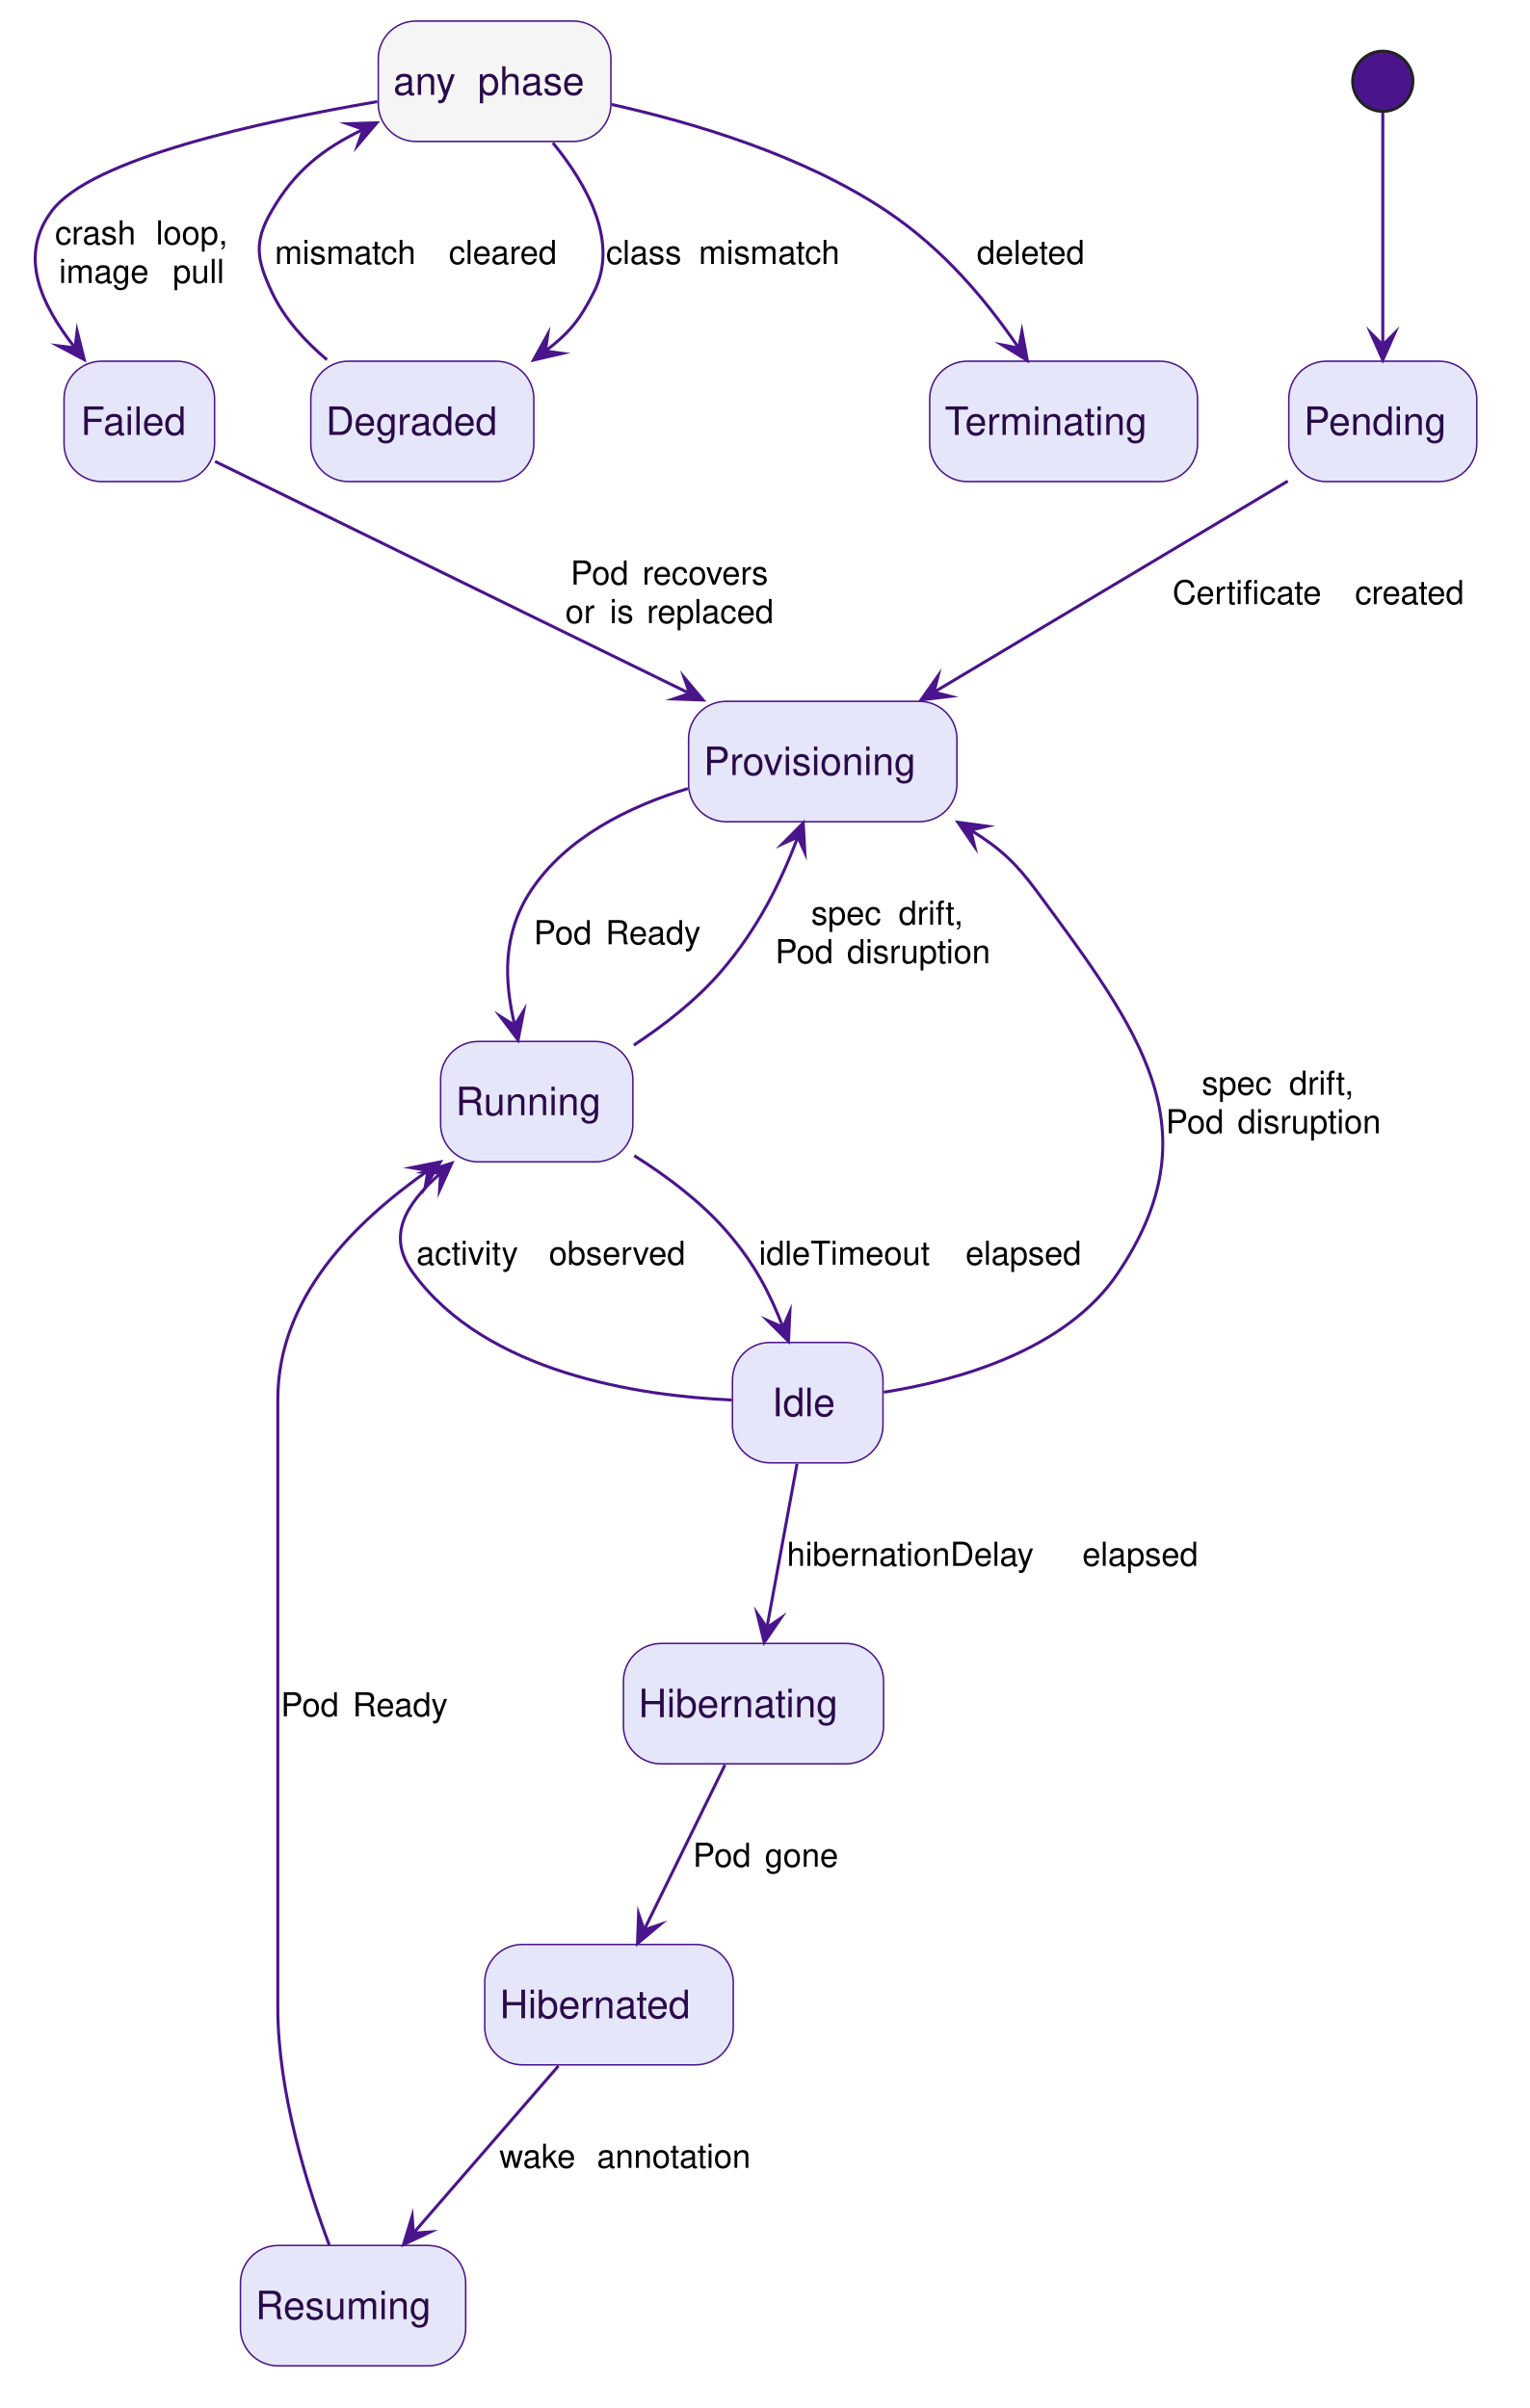
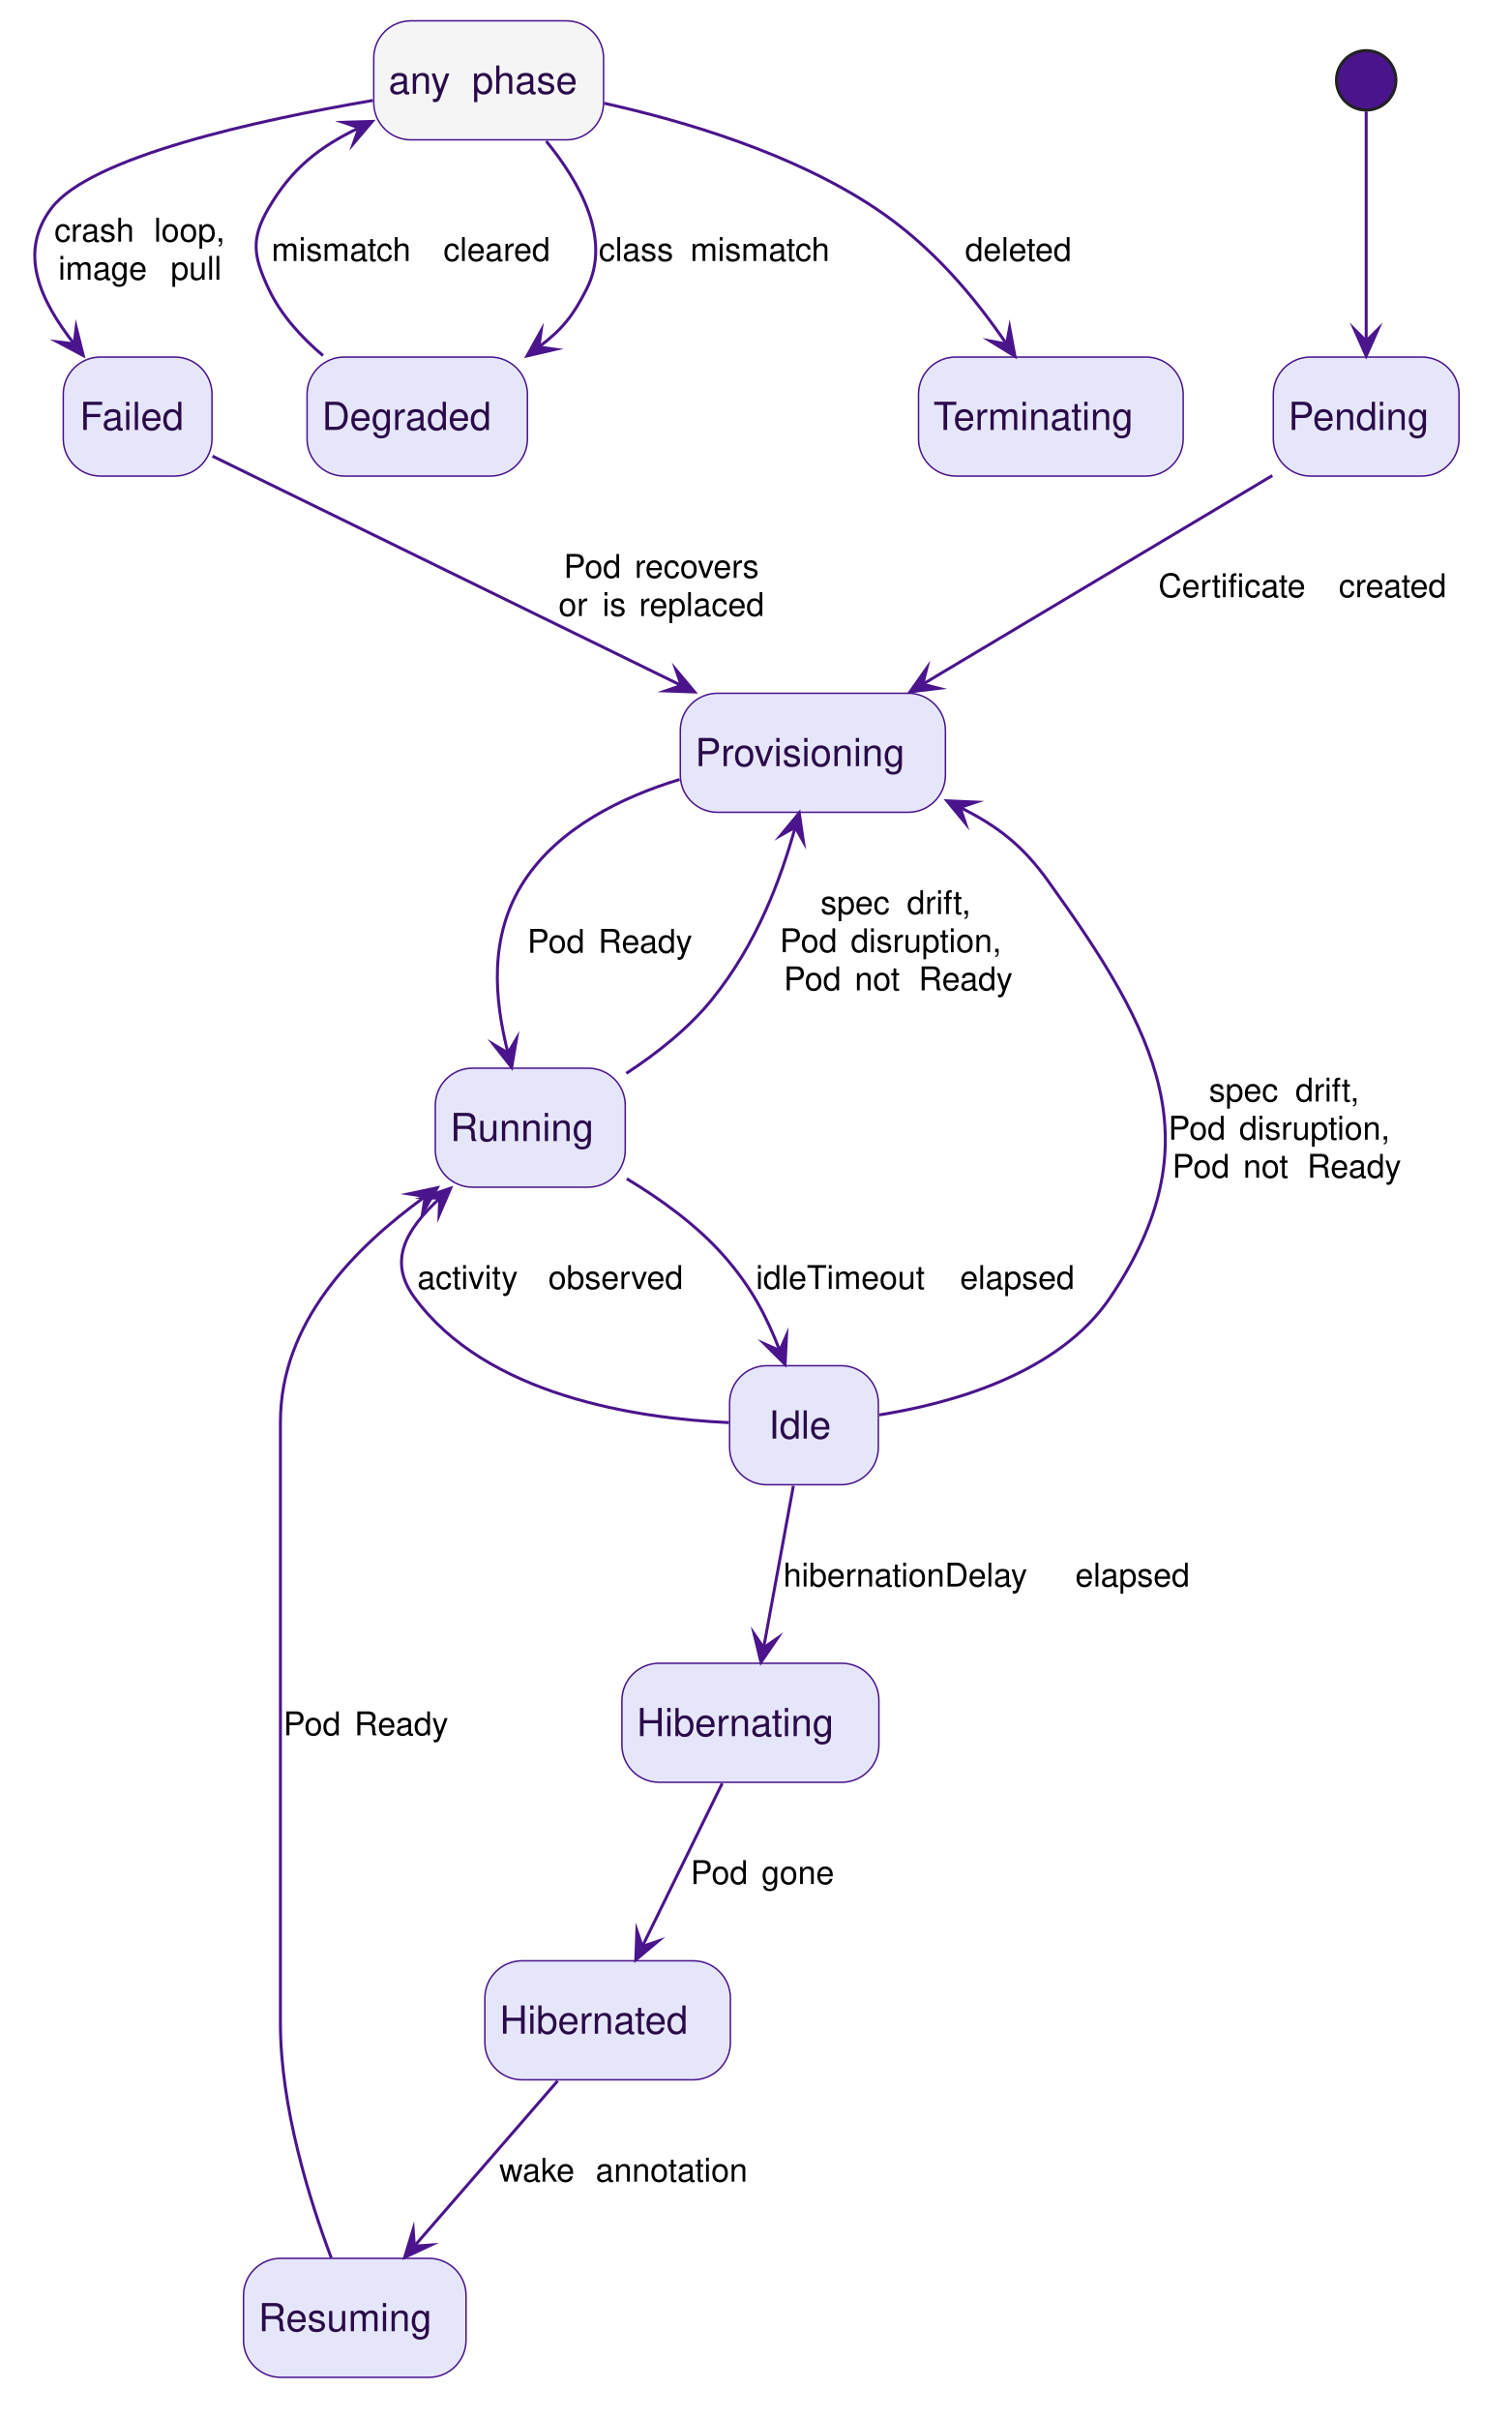
- <svg xmlns="http://www.w3.org/2000/svg" version="1.1" data-diagram-type="STATE" style="width:508px;height:800px;" width="508px" height="800px" viewBox="0 0 508 800" zoomAndPan="magnify" preserveAspectRatio="none" contentStyleType="text/css">
+ <svg xmlns="http://www.w3.org/2000/svg" version="1.1" data-diagram-type="STATE" style="width:508px;height:813px;" width="508px" height="813px" viewBox="0 0 508 813" zoomAndPan="magnify" preserveAspectRatio="none" contentStyleType="text/css">
  <defs />
  <g font-family="sans-serif" lengthAdjust="spacing">
    <rect x="428.05" y="120" width="62.432" height="40" fill="#E6E6FA" style="stroke:#4A148C;stroke-width:0.5;" rx="12.5" ry="12.5" />
    <text x="433.05" y="144.5" fill="#2A0A4A" font-size="13" textLength="52.432" font-family="Helvetica">Pending</text>
    <rect x="228.7" y="233" width="89.124" height="40" fill="#E6E6FA" style="stroke:#4A148C;stroke-width:0.5;" rx="12.5" ry="12.5" />
    <text x="233.7" y="257.5" fill="#2A0A4A" font-size="13" textLength="79.124" font-family="Helvetica">Provisioning</text>
-     <rect x="146.34" y="346" width="63.854" height="40" fill="#E6E6FA" style="stroke:#4A148C;stroke-width:0.5;" rx="12.5" ry="12.5" />
-     <text x="151.34" y="370.5" fill="#2A0A4A" font-size="13" textLength="53.854" font-family="Helvetica">Running</text>
-     <rect x="243.27" y="446" width="50" height="40" fill="#E6E6FA" style="stroke:#4A148C;stroke-width:0.5;" rx="12.5" ry="12.5" />
-     <text x="256.422" y="470.5" fill="#2A0A4A" font-size="13" textLength="23.696" font-family="Helvetica">Idle</text>
-     <rect x="207.07" y="546" width="86.388" height="40" fill="#E6E6FA" style="stroke:#4A148C;stroke-width:0.5;" rx="12.5" ry="12.5" />
-     <text x="212.07" y="570.5" fill="#2A0A4A" font-size="13" textLength="76.388" font-family="Helvetica">Hibernating</text>
-     <rect x="161" y="646" width="82.535" height="40" fill="#E6E6FA" style="stroke:#4A148C;stroke-width:0.5;" rx="12.5" ry="12.5" />
-     <text x="166" y="670.5" fill="#2A0A4A" font-size="13" textLength="72.535" font-family="Helvetica">Hibernated</text>
-     <rect x="79.86" y="746" width="74.81" height="40" fill="#E6E6FA" style="stroke:#4A148C;stroke-width:0.5;" rx="12.5" ry="12.5" />
-     <text x="84.86" y="770.5" fill="#2A0A4A" font-size="13" textLength="64.81" font-family="Helvetica">Resuming</text>
+     <rect x="146.34" y="359" width="63.854" height="40" fill="#E6E6FA" style="stroke:#4A148C;stroke-width:0.5;" rx="12.5" ry="12.5" />
+     <text x="151.34" y="383.5" fill="#2A0A4A" font-size="13" textLength="53.854" font-family="Helvetica">Running</text>
+     <rect x="245.27" y="459" width="50" height="40" fill="#E6E6FA" style="stroke:#4A148C;stroke-width:0.5;" rx="12.5" ry="12.5" />
+     <text x="258.422" y="483.5" fill="#2A0A4A" font-size="13" textLength="23.696" font-family="Helvetica">Idle</text>
+     <rect x="209.07" y="559" width="86.388" height="40" fill="#E6E6FA" style="stroke:#4A148C;stroke-width:0.5;" rx="12.5" ry="12.5" />
+     <text x="214.07" y="583.5" fill="#2A0A4A" font-size="13" textLength="76.388" font-family="Helvetica">Hibernating</text>
+     <rect x="163" y="659" width="82.535" height="40" fill="#E6E6FA" style="stroke:#4A148C;stroke-width:0.5;" rx="12.5" ry="12.5" />
+     <text x="168" y="683.5" fill="#2A0A4A" font-size="13" textLength="72.535" font-family="Helvetica">Hibernated</text>
+     <rect x="81.86" y="759" width="74.81" height="40" fill="#E6E6FA" style="stroke:#4A148C;stroke-width:0.5;" rx="12.5" ry="12.5" />
+     <text x="86.86" y="783.5" fill="#2A0A4A" font-size="13" textLength="64.81" font-family="Helvetica">Resuming</text>
    <rect x="125.64" y="7" width="77.26" height="40" fill="#F5F5F5" style="stroke:#4A148C;stroke-width:0.5;" rx="12.5" ry="12.5" />
    <text x="130.64" y="31.5" fill="#2A0A4A" font-size="13" textLength="23.899" font-family="Helvetica">any</text>
    <text x="154.539" y="31.5" fill="#2A0A4A" font-size="13" font-family="Helvetica"> </text>
    <text x="158.671" y="31.5" fill="#2A0A4A" font-size="13" textLength="39.229" font-family="Helvetica">phase</text>
    <rect x="103.23" y="120" width="74.073" height="40" fill="#E6E6FA" style="stroke:#4A148C;stroke-width:0.5;" rx="12.5" ry="12.5" />
    <text x="108.23" y="144.5" fill="#2A0A4A" font-size="13" textLength="64.073" font-family="Helvetica">Degraded</text>
    <rect x="21.27" y="120" width="50" height="40" fill="#E6E6FA" style="stroke:#4A148C;stroke-width:0.5;" rx="12.5" ry="12.5" />
    <text x="26.811" y="144.5" fill="#2A0A4A" font-size="13" textLength="38.917" font-family="Helvetica">Failed</text>
    <rect x="308.78" y="120" width="88.965" height="40" fill="#E6E6FA" style="stroke:#4A148C;stroke-width:0.5;" rx="12.5" ry="12.5" />
    <text x="313.78" y="144.5" fill="#2A0A4A" font-size="13" textLength="78.965" font-family="Helvetica">Terminating</text>
    <g class="start_entity" data-qualified-name=".start." id="ent0012" data-source-line="18">
      <ellipse cx="459.27" cy="27" rx="10" ry="10" fill="#4A148C" style="stroke:#222;stroke-width:1;" />
    </g>
    <g class="link" data-entity-1="ent0012" data-entity-2="ent0001" id="lnk13" data-source-line="18" data-link-type="dependency">
      <path d="M459.27,37.46 C459.27,55.6 459.27,90.6 459.27,114.62" style="stroke:#4A148C;stroke-width:1;" fill="none" id="*start*-to-Pending" />
      <polygon points="459.27,119.62,463.27,110.62,459.27,114.62,455.27,110.62,459.27,119.62" fill="#4A148C" style="stroke:#4A148C;stroke-width:1;stroke-linejoin:miter;stroke-miterlimit:10;" />
    </g>
    <g class="link" data-entity-1="ent0001" data-entity-2="ent0002" id="lnk14" data-source-line="19" data-link-type="dependency">
      <path d="M427.71,159.83 C393.82,180.06 344.513,209.477 310.203,229.957" style="stroke:#4A148C;stroke-width:1;" fill="none" id="Pending-to-Provisioning" />
      <polygon points="305.91,232.52,315.688,231.342,310.203,229.957,311.588,224.472,305.91,232.52" fill="#4A148C" style="stroke:#4A148C;stroke-width:1;stroke-linejoin:miter;stroke-miterlimit:10;" />
      <text x="389.4" y="200.71" fill="#000" font-size="11" textLength="57.138" font-family="Helvetica">Certificate</text>
      <text x="446.538" y="200.71" fill="#000" font-size="11" font-family="Helvetica"> </text>
      <text x="450.034" y="200.71" fill="#000" font-size="11" textLength="42.142" font-family="Helvetica">created</text>
    </g>
    <g class="link" data-entity-1="ent0002" data-entity-2="ent0003" id="lnk15" data-source-line="20" data-link-type="dependency">
-       <path d="M228.45,261.98 C208.96,267.91 187.95,278.21 176.27,296 C166.73,310.52 167.507,325.86 170.947,340.65" style="stroke:#4A148C;stroke-width:1;" fill="none" id="Provisioning-to-Running" />
-       <polygon points="172.08,345.52,173.937,335.848,170.947,340.65,166.145,337.66,172.08,345.52" fill="#4A148C" style="stroke:#4A148C;stroke-width:1;stroke-linejoin:miter;stroke-miterlimit:10;" />
-       <text x="177.27" y="313.71" fill="#000" font-size="11" textLength="20.346" font-family="Helvetica">Pod</text>
-       <text x="197.616" y="313.71" fill="#000" font-size="11" font-family="Helvetica"> </text>
-       <text x="201.112" y="313.71" fill="#000" font-size="11" textLength="34.644" font-family="Helvetica">Ready</text>
+       <path d="M228.45,261.98 C208.96,267.91 187.95,278.21 176.27,296 C164.07,314.57 166.246,336.115 170.776,353.895" style="stroke:#4A148C;stroke-width:1;" fill="none" id="Provisioning-to-Running" />
+       <polygon points="172.01,358.74,173.664,349.031,170.776,353.895,165.912,351.006,172.01,358.74" fill="#4A148C" style="stroke:#4A148C;stroke-width:1;stroke-linejoin:miter;stroke-miterlimit:10;" />
+       <text x="177.27" y="320.21" fill="#000" font-size="11" textLength="20.346" font-family="Helvetica">Pod</text>
+       <text x="197.616" y="320.21" fill="#000" font-size="11" font-family="Helvetica"> </text>
+       <text x="201.112" y="320.21" fill="#000" font-size="11" textLength="34.644" font-family="Helvetica">Ready</text>
    </g>
    <g class="link" data-entity-1="ent0003" data-entity-2="ent0002" id="lnk22" data-source-line="27" data-link-type="dependency">
-       <path d="M210.51,347.23 C220.6,340.58 231.19,332.34 239.27,323 C251.93,308.35 259.381,292.833 265.001,278.073" style="stroke:#4A148C;stroke-width:1;" fill="none" id="Running-to-Provisioning" />
-       <polygon points="266.78,273.4,259.839,280.388,265.001,278.073,267.316,283.234,266.78,273.4" fill="#4A148C" style="stroke:#4A148C;stroke-width:1;stroke-linejoin:miter;stroke-miterlimit:10;" />
-       <text x="269.415" y="307.21" fill="#000" font-size="11" textLength="25.529" font-family="Helvetica">spec</text>
-       <text x="294.944" y="307.21" fill="#000" font-size="11" font-family="Helvetica"> </text>
-       <text x="298.441" y="307.21" fill="#000" font-size="11" textLength="26.243" font-family="Helvetica">drift,</text>
-       <text x="257.47" y="320.015" fill="#000" font-size="11" textLength="20.346" font-family="Helvetica">Pod</text>
-       <text x="277.816" y="320.015" fill="#000" font-size="11" font-family="Helvetica"> </text>
-       <text x="281.312" y="320.015" fill="#000" font-size="11" textLength="55.317" font-family="Helvetica">disruption</text>
+       <path d="M210.55,360.74 C220.76,354.07 231.42,345.69 239.27,336 C254.39,317.31 262.361,295.765 267.331,278.025" style="stroke:#4A148C;stroke-width:1;" fill="none" id="Running-to-Provisioning" />
+       <polygon points="268.68,273.21,262.4,280.797,267.331,278.025,270.104,282.955,268.68,273.21" fill="#4A148C" style="stroke:#4A148C;stroke-width:1;stroke-linejoin:miter;stroke-miterlimit:10;" />
+       <text x="275.834" y="307.21" fill="#000" font-size="11" textLength="25.529" font-family="Helvetica">spec</text>
+       <text x="301.362" y="307.21" fill="#000" font-size="11" font-family="Helvetica"> </text>
+       <text x="304.859" y="307.21" fill="#000" font-size="11" textLength="26.243" font-family="Helvetica">drift,</text>
+       <text x="262.14" y="320.015" fill="#000" font-size="11" textLength="20.346" font-family="Helvetica">Pod</text>
+       <text x="282.486" y="320.015" fill="#000" font-size="11" font-family="Helvetica"> </text>
+       <text x="285.982" y="320.015" fill="#000" font-size="11" textLength="58.813" font-family="Helvetica">disruption,</text>
+       <text x="263.469" y="332.82" fill="#000" font-size="11" textLength="20.346" font-family="Helvetica">Pod</text>
+       <text x="283.815" y="332.82" fill="#000" font-size="11" font-family="Helvetica"> </text>
+       <text x="287.312" y="332.82" fill="#000" font-size="11" textLength="18.015" font-family="Helvetica">not</text>
+       <text x="305.326" y="332.82" fill="#000" font-size="11" font-family="Helvetica"> </text>
+       <text x="308.823" y="332.82" fill="#000" font-size="11" textLength="34.644" font-family="Helvetica">Ready</text>
    </g>
    <g class="link" data-entity-1="ent0003" data-entity-2="ent0004" id="lnk16" data-source-line="21" data-link-type="dependency">
-       <path d="M210.65,383.94 C221.37,390.68 232.72,399.18 241.27,409 C250.55,419.67 255.589,429.419 260.069,440.949" style="stroke:#4A148C;stroke-width:1;" fill="none" id="Running-to-Idle" />
-       <polygon points="261.88,445.61,262.349,435.772,260.069,440.949,254.892,438.67,261.88,445.61" fill="#4A148C" style="stroke:#4A148C;stroke-width:1;stroke-linejoin:miter;stroke-miterlimit:10;" />
-       <text x="252.04" y="420.21" fill="#000" font-size="11" textLength="65.135" font-family="Helvetica">idleTimeout</text>
-       <text x="317.175" y="420.21" fill="#000" font-size="11" font-family="Helvetica"> </text>
-       <text x="320.672" y="420.21" fill="#000" font-size="11" textLength="43.028" font-family="Helvetica">elapsed</text>
+       <path d="M210.69,396.16 C222.04,402.97 234.2,411.73 243.27,422 C252.62,432.6 257.669,442.356 262.129,453.906" style="stroke:#4A148C;stroke-width:1;" fill="none" id="Running-to-Idle" />
+       <polygon points="263.93,458.57,264.419,448.733,262.129,453.906,256.957,451.615,263.93,458.57" fill="#4A148C" style="stroke:#4A148C;stroke-width:1;stroke-linejoin:miter;stroke-miterlimit:10;" />
+       <text x="254.1" y="433.21" fill="#000" font-size="11" textLength="65.135" font-family="Helvetica">idleTimeout</text>
+       <text x="319.235" y="433.21" fill="#000" font-size="11" font-family="Helvetica"> </text>
+       <text x="322.732" y="433.21" fill="#000" font-size="11" textLength="43.028" font-family="Helvetica">elapsed</text>
    </g>
    <g class="link" data-entity-1="ent0004" data-entity-2="ent0003" id="lnk17" data-source-line="22" data-link-type="dependency">
-       <path d="M243.03,465.12 C212.29,463.74 161.48,456.19 137.27,423 C128.39,410.83 134.224,400.523 146.334,389.753" style="stroke:#4A148C;stroke-width:1;" fill="none" id="Idle-to-Running" />
-       <polygon points="150.07,386.43,140.687,389.422,146.334,389.753,146.003,395.4,150.07,386.43" fill="#4A148C" style="stroke:#4A148C;stroke-width:1;stroke-linejoin:miter;stroke-miterlimit:10;" />
-       <text x="138.27" y="420.21" fill="#000" font-size="11" textLength="40.546" font-family="Helvetica">activity</text>
-       <text x="178.816" y="420.21" fill="#000" font-size="11" font-family="Helvetica"> </text>
-       <text x="182.313" y="420.21" fill="#000" font-size="11" textLength="50.993" font-family="Helvetica">observed</text>
+       <path d="M245.03,478.12 C214.29,476.74 163.48,469.19 139.27,436 C130.47,423.94 136.112,413.588 147.832,402.728" style="stroke:#4A148C;stroke-width:1;" fill="none" id="Idle-to-Running" />
+       <polygon points="151.5,399.33,142.18,402.513,147.832,402.728,147.617,408.381,151.5,399.33" fill="#4A148C" style="stroke:#4A148C;stroke-width:1;stroke-linejoin:miter;stroke-miterlimit:10;" />
+       <text x="140.27" y="433.21" fill="#000" font-size="11" textLength="40.546" font-family="Helvetica">activity</text>
+       <text x="180.816" y="433.21" fill="#000" font-size="11" font-family="Helvetica"> </text>
+       <text x="184.313" y="433.21" fill="#000" font-size="11" textLength="50.993" font-family="Helvetica">observed</text>
    </g>
    <g class="link" data-entity-1="ent0004" data-entity-2="ent0005" id="lnk18" data-source-line="23" data-link-type="dependency">
-       <path d="M264.71,486.36 C261.55,503.54 257.875,523.593 254.715,540.763" style="stroke:#4A148C;stroke-width:1;" fill="none" id="Idle-to-Hibernating" />
-       <polygon points="253.81,545.68,259.373,537.553,254.715,540.763,251.505,536.105,253.81,545.68" fill="#4A148C" style="stroke:#4A148C;stroke-width:1;stroke-linejoin:miter;stroke-miterlimit:10;" />
-       <text x="261.34" y="520.21" fill="#000" font-size="11" textLength="94.628" font-family="Helvetica">hibernationDelay</text>
-       <text x="355.968" y="520.21" fill="#000" font-size="11" font-family="Helvetica"> </text>
-       <text x="359.465" y="520.21" fill="#000" font-size="11" textLength="43.028" font-family="Helvetica">elapsed</text>
+       <path d="M266.71,499.36 C263.55,516.54 259.875,536.593 256.715,553.763" style="stroke:#4A148C;stroke-width:1;" fill="none" id="Idle-to-Hibernating" />
+       <polygon points="255.81,558.68,261.373,550.553,256.715,553.763,253.505,549.105,255.81,558.68" fill="#4A148C" style="stroke:#4A148C;stroke-width:1;stroke-linejoin:miter;stroke-miterlimit:10;" />
+       <text x="263.34" y="533.21" fill="#000" font-size="11" textLength="94.628" font-family="Helvetica">hibernationDelay</text>
+       <text x="357.968" y="533.21" fill="#000" font-size="11" font-family="Helvetica"> </text>
+       <text x="361.465" y="533.21" fill="#000" font-size="11" textLength="43.028" font-family="Helvetica">elapsed</text>
    </g>
    <g class="link" data-entity-1="ent0005" data-entity-2="ent0006" id="lnk19" data-source-line="24" data-link-type="dependency">
-       <path d="M240.78,586.36 C232.37,603.54 222.339,624.02 213.929,641.19" style="stroke:#4A148C;stroke-width:1;" fill="none" id="Hibernating-to-Hibernated" />
-       <polygon points="211.73,645.68,219.281,639.357,213.929,641.19,212.097,635.838,211.73,645.68" fill="#4A148C" style="stroke:#4A148C;stroke-width:1;stroke-linejoin:miter;stroke-miterlimit:10;" />
-       <text x="230.14" y="620.21" fill="#000" font-size="11" textLength="20.346" font-family="Helvetica">Pod</text>
-       <text x="250.486" y="620.21" fill="#000" font-size="11" font-family="Helvetica"> </text>
-       <text x="253.982" y="620.21" fill="#000" font-size="11" textLength="27.452" font-family="Helvetica">gone</text>
+       <path d="M242.78,599.36 C234.37,616.54 224.339,637.02 215.929,654.19" style="stroke:#4A148C;stroke-width:1;" fill="none" id="Hibernating-to-Hibernated" />
+       <polygon points="213.73,658.68,221.281,652.357,215.929,654.19,214.097,648.838,213.73,658.68" fill="#4A148C" style="stroke:#4A148C;stroke-width:1;stroke-linejoin:miter;stroke-miterlimit:10;" />
+       <text x="232.14" y="633.21" fill="#000" font-size="11" textLength="20.346" font-family="Helvetica">Pod</text>
+       <text x="252.486" y="633.21" fill="#000" font-size="11" font-family="Helvetica"> </text>
+       <text x="255.982" y="633.21" fill="#000" font-size="11" textLength="27.452" font-family="Helvetica">gone</text>
    </g>
    <g class="link" data-entity-1="ent0006" data-entity-2="ent0007" id="lnk20" data-source-line="25" data-link-type="dependency">
-       <path d="M185.47,686.36 C170.57,703.54 152.197,724.734 137.297,741.904" style="stroke:#4A148C;stroke-width:1;" fill="none" id="Hibernated-to-Resuming" />
-       <polygon points="134.02,745.68,142.94,741.504,137.297,741.904,136.898,736.261,134.02,745.68" fill="#4A148C" style="stroke:#4A148C;stroke-width:1;stroke-linejoin:miter;stroke-miterlimit:10;" />
-       <text x="165.86" y="720.21" fill="#000" font-size="11" textLength="28.875" font-family="Helvetica">wake</text>
-       <text x="194.735" y="720.21" fill="#000" font-size="11" font-family="Helvetica"> </text>
-       <text x="198.232" y="720.21" fill="#000" font-size="11" textLength="59.539" font-family="Helvetica">annotation</text>
+       <path d="M187.47,699.36 C172.57,716.54 154.197,737.734 139.297,754.904" style="stroke:#4A148C;stroke-width:1;" fill="none" id="Hibernated-to-Resuming" />
+       <polygon points="136.02,758.68,144.94,754.504,139.297,754.904,138.898,749.261,136.02,758.68" fill="#4A148C" style="stroke:#4A148C;stroke-width:1;stroke-linejoin:miter;stroke-miterlimit:10;" />
+       <text x="167.86" y="733.21" fill="#000" font-size="11" textLength="28.875" font-family="Helvetica">wake</text>
+       <text x="196.735" y="733.21" fill="#000" font-size="11" font-family="Helvetica"> </text>
+       <text x="200.232" y="733.21" fill="#000" font-size="11" textLength="59.539" font-family="Helvetica">annotation</text>
    </g>
    <g class="link" data-entity-1="ent0007" data-entity-2="ent0003" id="lnk21" data-source-line="26" data-link-type="dependency">
-       <path d="M109.36,745.84 C102.03,726.35 92.27,695.09 92.27,667 C92.27,465 92.27,465 92.27,465 C92.27,431.05 117.701,406.118 142.151,388.908" style="stroke:#4A148C;stroke-width:1;" fill="none" id="Resuming-to-Running" />
-       <polygon points="146.24,386.03,136.578,387.939,142.151,388.908,141.183,394.481,146.24,386.03" fill="#4A148C" style="stroke:#4A148C;stroke-width:1;stroke-linejoin:miter;stroke-miterlimit:10;" />
-       <text x="93.27" y="570.21" fill="#000" font-size="11" textLength="20.346" font-family="Helvetica">Pod</text>
-       <text x="113.616" y="570.21" fill="#000" font-size="11" font-family="Helvetica"> </text>
-       <text x="117.112" y="570.21" fill="#000" font-size="11" textLength="34.644" font-family="Helvetica">Ready</text>
+       <path d="M111.36,758.84 C104.03,739.35 94.27,708.09 94.27,680 C94.27,478 94.27,478 94.27,478 C94.27,444.39 119.063,419.456 142.943,402.136" style="stroke:#4A148C;stroke-width:1;" fill="none" id="Resuming-to-Running" />
+       <polygon points="146.99,399.2,137.356,401.246,142.943,402.136,142.053,407.722,146.99,399.2" fill="#4A148C" style="stroke:#4A148C;stroke-width:1;stroke-linejoin:miter;stroke-miterlimit:10;" />
+       <text x="95.27" y="583.21" fill="#000" font-size="11" textLength="20.346" font-family="Helvetica">Pod</text>
+       <text x="115.616" y="583.21" fill="#000" font-size="11" font-family="Helvetica"> </text>
+       <text x="119.112" y="583.21" fill="#000" font-size="11" textLength="34.644" font-family="Helvetica">Ready</text>
    </g>
    <g class="link" data-entity-1="ent0004" data-entity-2="ent0002" id="lnk23" data-source-line="28" data-link-type="dependency">
-       <path d="M293.58,462.53 C318.1,458.64 354.03,448.64 371.27,423 C403.46,375.11 378.52,342.44 344.27,296 C337.46,286.78 332.24,281.838 322.41,275.798" style="stroke:#4A148C;stroke-width:1;" fill="none" id="Idle-to-Provisioning" />
-       <polygon points="318.15,273.18,323.724,281.3,322.41,275.798,327.912,274.484,318.15,273.18" fill="#4A148C" style="stroke:#4A148C;stroke-width:1;stroke-linejoin:miter;stroke-miterlimit:10;" />
-       <text x="399.135" y="363.71" fill="#000" font-size="11" textLength="25.529" font-family="Helvetica">spec</text>
-       <text x="424.664" y="363.71" fill="#000" font-size="11" font-family="Helvetica"> </text>
-       <text x="428.161" y="363.71" fill="#000" font-size="11" textLength="26.243" font-family="Helvetica">drift,</text>
-       <text x="387.19" y="376.515" fill="#000" font-size="11" textLength="20.346" font-family="Helvetica">Pod</text>
-       <text x="407.536" y="376.515" fill="#000" font-size="11" font-family="Helvetica"> </text>
-       <text x="411.032" y="376.515" fill="#000" font-size="11" textLength="55.317" font-family="Helvetica">disruption</text>
+       <path d="M295.58,475.53 C320.1,471.64 356.03,461.64 373.27,436 C408.37,383.78 389.01,347.07 352.27,296 C343.83,284.27 335.575,277.75 322.775,271.37" style="stroke:#4A148C;stroke-width:1;" fill="none" id="Idle-to-Provisioning" />
+       <polygon points="318.3,269.14,324.57,276.735,322.775,271.37,328.139,269.575,318.3,269.14" fill="#4A148C" style="stroke:#4A148C;stroke-width:1;stroke-linejoin:miter;stroke-miterlimit:10;" />
+       <text x="406.434" y="370.21" fill="#000" font-size="11" textLength="25.529" font-family="Helvetica">spec</text>
+       <text x="431.962" y="370.21" fill="#000" font-size="11" font-family="Helvetica"> </text>
+       <text x="435.459" y="370.21" fill="#000" font-size="11" textLength="26.243" font-family="Helvetica">drift,</text>
+       <text x="392.74" y="383.015" fill="#000" font-size="11" textLength="20.346" font-family="Helvetica">Pod</text>
+       <text x="413.086" y="383.015" fill="#000" font-size="11" font-family="Helvetica"> </text>
+       <text x="416.582" y="383.015" fill="#000" font-size="11" textLength="58.813" font-family="Helvetica">disruption,</text>
+       <text x="394.069" y="395.82" fill="#000" font-size="11" textLength="20.346" font-family="Helvetica">Pod</text>
+       <text x="414.415" y="395.82" fill="#000" font-size="11" font-family="Helvetica"> </text>
+       <text x="417.912" y="395.82" fill="#000" font-size="11" textLength="18.015" font-family="Helvetica">not</text>
+       <text x="435.926" y="395.82" fill="#000" font-size="11" font-family="Helvetica"> </text>
+       <text x="439.423" y="395.82" fill="#000" font-size="11" textLength="34.644" font-family="Helvetica">Ready</text>
    </g>
    <g class="link" data-entity-1="ent0008" data-entity-2="ent0009" id="lnk24" data-source-line="30" data-link-type="dependency">
      <path d="M183.62,47.44 C194.99,61.33 205.65,80.41 197.27,97 C192.72,106 189.231,110.528 181.161,116.618" style="stroke:#4A148C;stroke-width:1;" fill="none" id="Any-to-Degraded" />
      <polygon points="177.17,119.63,186.763,117.402,181.161,116.618,181.944,111.016,177.17,119.63" fill="#4A148C" style="stroke:#4A148C;stroke-width:1;stroke-linejoin:miter;stroke-miterlimit:10;" />
      <text x="201.27" y="87.71" fill="#000" font-size="11" textLength="27.307" font-family="Helvetica">class</text>
      <text x="228.577" y="87.71" fill="#000" font-size="11" font-family="Helvetica"> </text>
      <text x="232.073" y="87.71" fill="#000" font-size="11" textLength="54.291" font-family="Helvetica">mismatch</text>
    </g>
    <g class="link" data-entity-1="ent0009" data-entity-2="ent0008" id="lnk25" data-source-line="31" data-link-type="dependency">
      <path d="M108.59,119.51 C101.22,113.3 94.34,105.73 90.27,97 C85.2,86.12 84.23,80.37 90.27,70 C98,56.72 107.155,49.469 120.655,42.969" style="stroke:#4A148C;stroke-width:1;" fill="none" id="Degraded-to-Any" />
      <polygon points="125.16,40.8,115.316,41.1,120.655,42.969,118.786,48.308,125.16,40.8" fill="#4A148C" style="stroke:#4A148C;stroke-width:1;stroke-linejoin:miter;stroke-miterlimit:10;" />
      <text x="91.27" y="87.71" fill="#000" font-size="11" textLength="54.291" font-family="Helvetica">mismatch</text>
      <text x="145.561" y="87.71" fill="#000" font-size="11" font-family="Helvetica"> </text>
      <text x="149.058" y="87.71" fill="#000" font-size="11" textLength="40.885" font-family="Helvetica">cleared</text>
    </g>
    <g class="link" data-entity-1="ent0008" data-entity-2="ent0010" id="lnk26" data-source-line="32" data-link-type="dependency">
      <path d="M125.32,33.76 C86.33,40.42 30.29,52.73 17.27,70 C6,84.94 13.501,100.961 24.921,115.571" style="stroke:#4A148C;stroke-width:1;" fill="none" id="Any-to-Failed" />
      <polygon points="28,119.51,25.609,109.956,24.921,115.571,19.306,114.883,28,119.51" fill="#4A148C" style="stroke:#4A148C;stroke-width:1;stroke-linejoin:miter;stroke-miterlimit:10;" />
      <text x="18.27" y="81.21" fill="#000" font-size="11" textLength="30.014" font-family="Helvetica">crash</text>
      <text x="48.284" y="81.21" fill="#000" font-size="11" font-family="Helvetica"> </text>
      <text x="51.78" y="81.21" fill="#000" font-size="11" textLength="26.995" font-family="Helvetica">loop,</text>
      <text x="19.61" y="94.015" fill="#000" font-size="11" textLength="34.262" font-family="Helvetica">image</text>
      <text x="53.872" y="94.015" fill="#000" font-size="11" font-family="Helvetica"> </text>
      <text x="57.369" y="94.015" fill="#000" font-size="11" textLength="20.066" font-family="Helvetica">pull</text>
    </g>
    <g class="link" data-entity-1="ent0008" data-entity-2="ent0011" id="lnk27" data-source-line="33" data-link-type="dependency">
      <path d="M203.13,34.71 C230.35,40.75 266.64,51.58 294.27,70 C313.81,83.03 327.763,100.136 338.373,115.616" style="stroke:#4A148C;stroke-width:1;" fill="none" id="Any-to-Terminating" />
      <polygon points="341.2,119.74,339.411,110.055,338.373,115.616,332.812,114.578,341.2,119.74" fill="#4A148C" style="stroke:#4A148C;stroke-width:1;stroke-linejoin:miter;stroke-miterlimit:10;" />
      <text x="324.43" y="87.71" fill="#000" font-size="11" textLength="41.637" font-family="Helvetica">deleted</text>
    </g>
    <g class="link" data-entity-1="ent0010" data-entity-2="ent0002" id="lnk28" data-source-line="34" data-link-type="dependency">
      <path d="M71.43,153.3 C110.67,172.49 182.308,207.523 229.028,230.373" style="stroke:#4A148C;stroke-width:1;" fill="none" id="Failed-to-Provisioning" />
      <polygon points="233.52,232.57,227.193,225.023,229.028,230.373,223.678,232.209,233.52,232.57" fill="#4A148C" style="stroke:#4A148C;stroke-width:1;stroke-linejoin:miter;stroke-miterlimit:10;" />
      <text x="189.499" y="194.21" fill="#000" font-size="11" textLength="20.346" font-family="Helvetica">Pod</text>
      <text x="209.845" y="194.21" fill="#000" font-size="11" font-family="Helvetica"> </text>
      <text x="213.342" y="194.21" fill="#000" font-size="11" textLength="47.599" font-family="Helvetica">recovers</text>
      <text x="187.77" y="207.015" fill="#000" font-size="11" textLength="11.252" font-family="Helvetica">or</text>
      <text x="199.022" y="207.015" fill="#000" font-size="11" font-family="Helvetica"> </text>
      <text x="202.519" y="207.015" fill="#000" font-size="11" textLength="8.787" font-family="Helvetica">is</text>
      <text x="211.306" y="207.015" fill="#000" font-size="11" font-family="Helvetica"> </text>
      <text x="214.803" y="207.015" fill="#000" font-size="11" textLength="47.867" font-family="Helvetica">replaced</text>
    </g>
  </g>
</svg>
